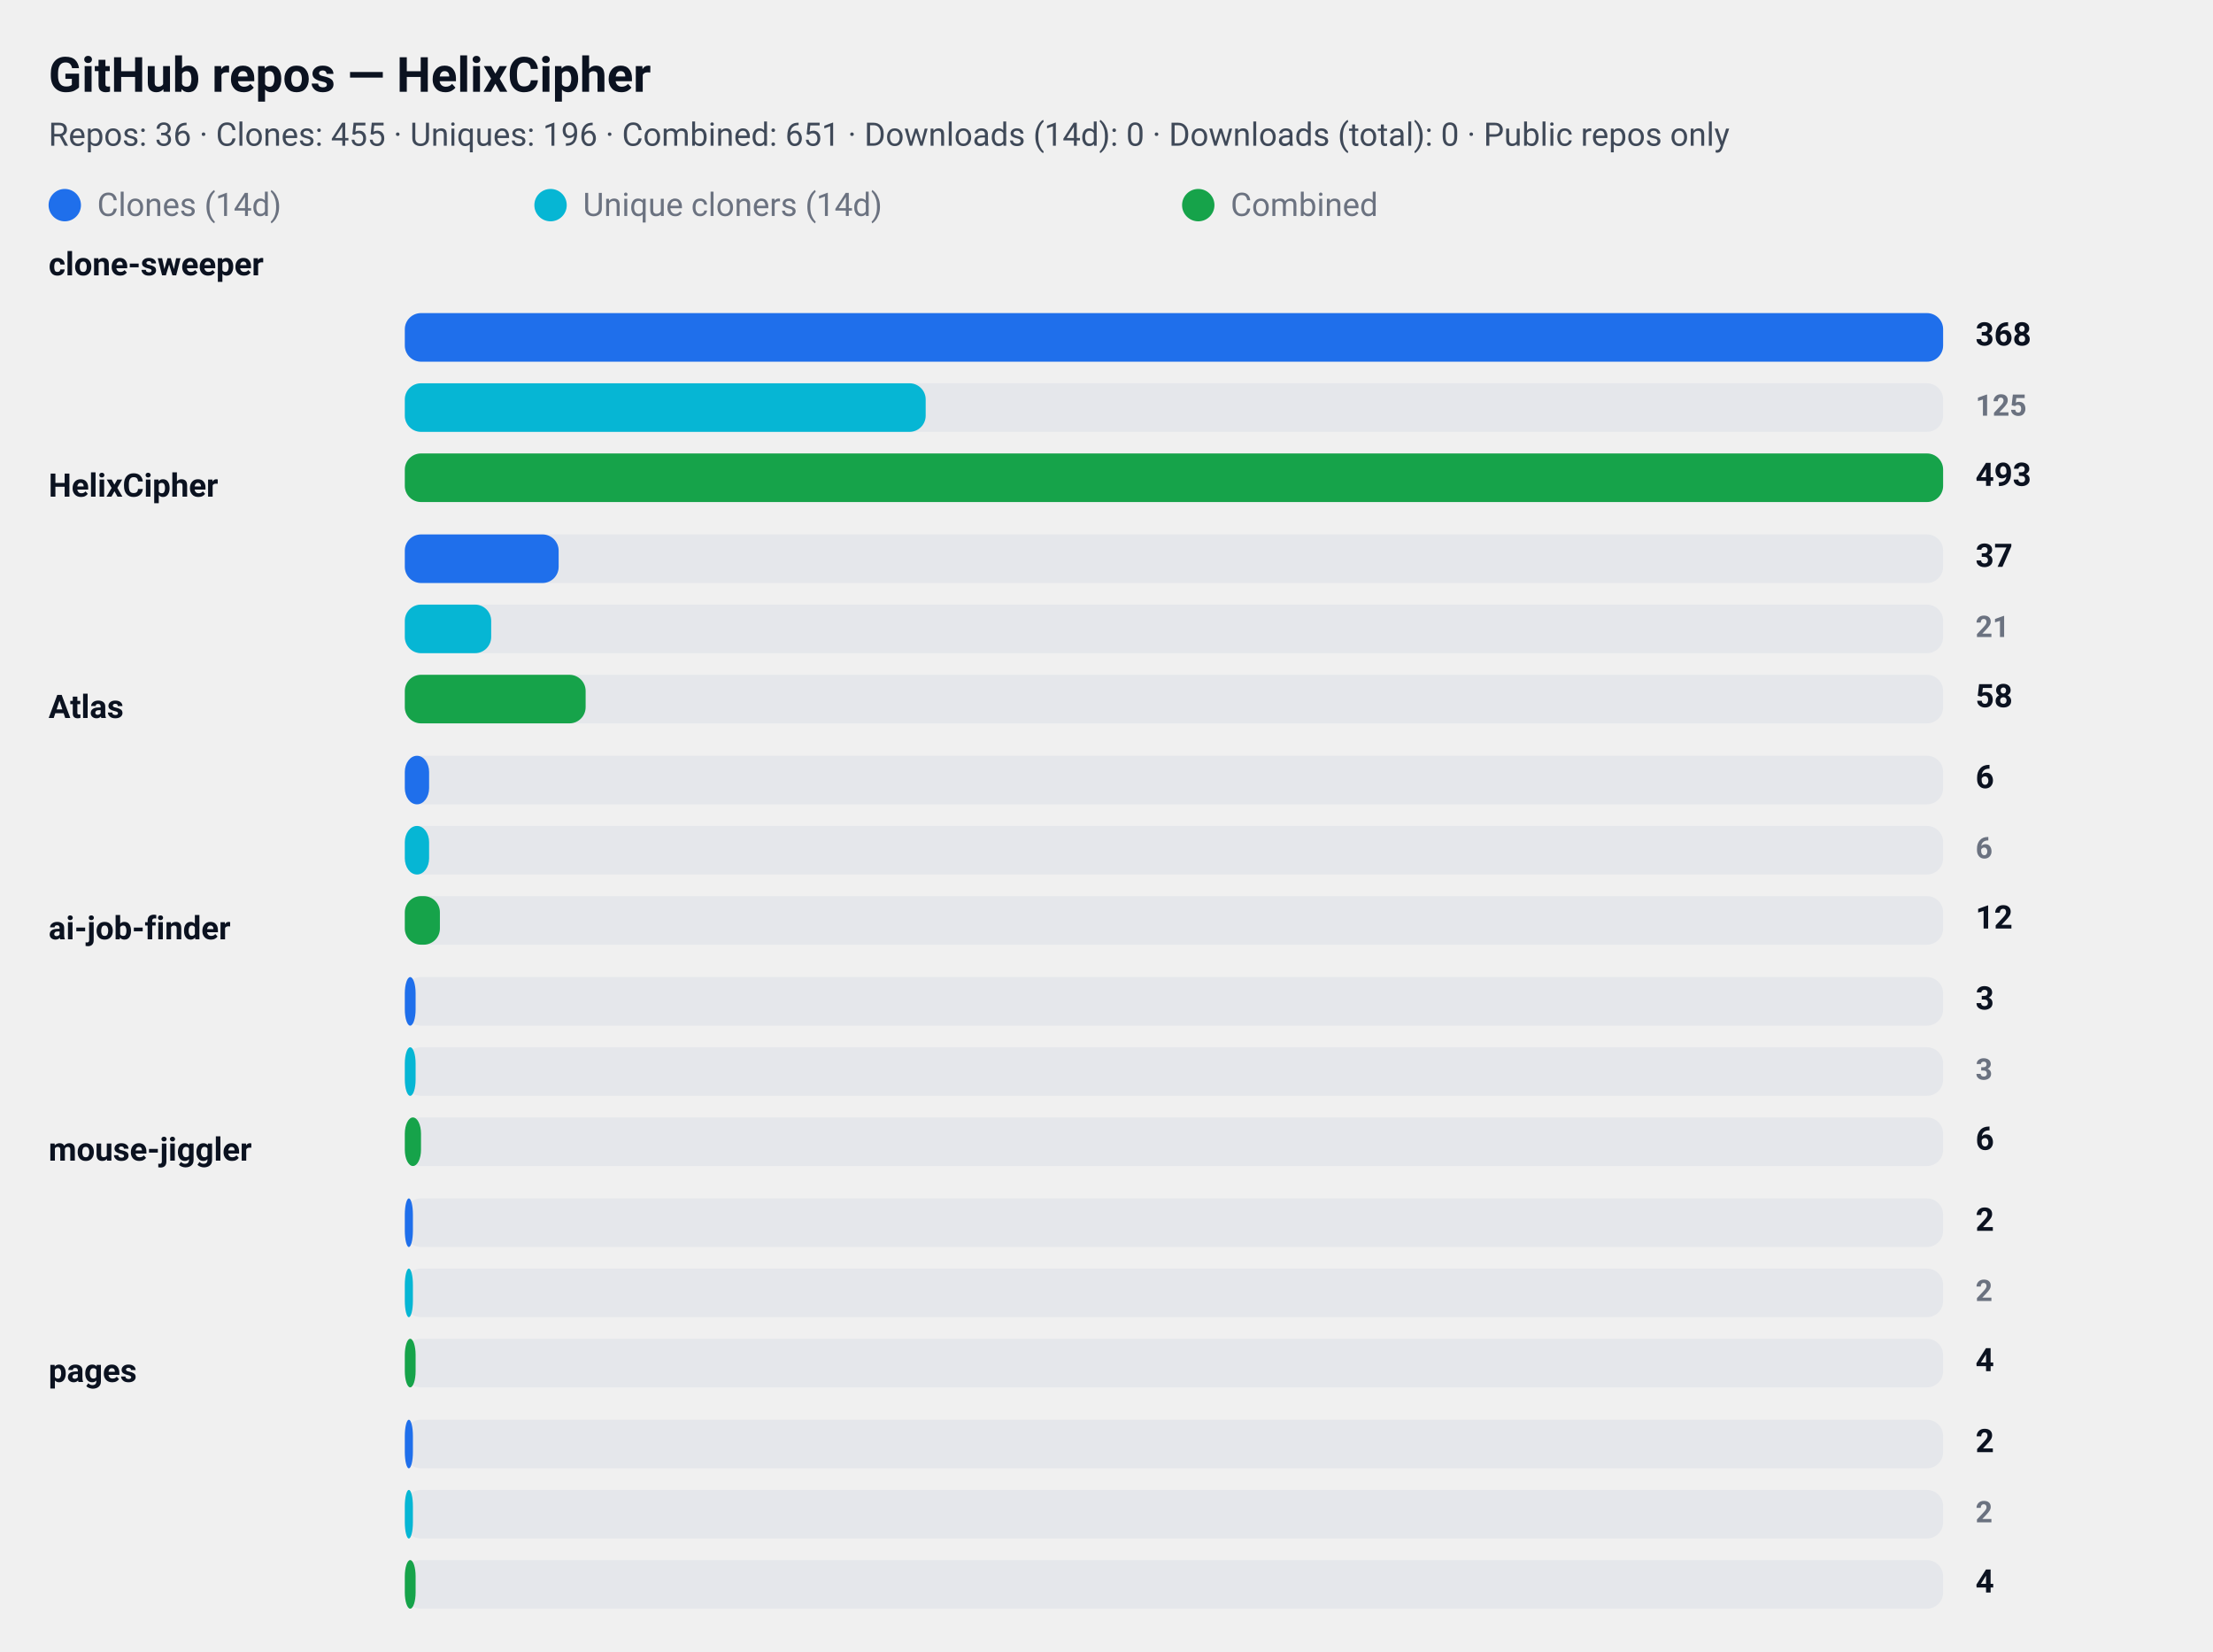
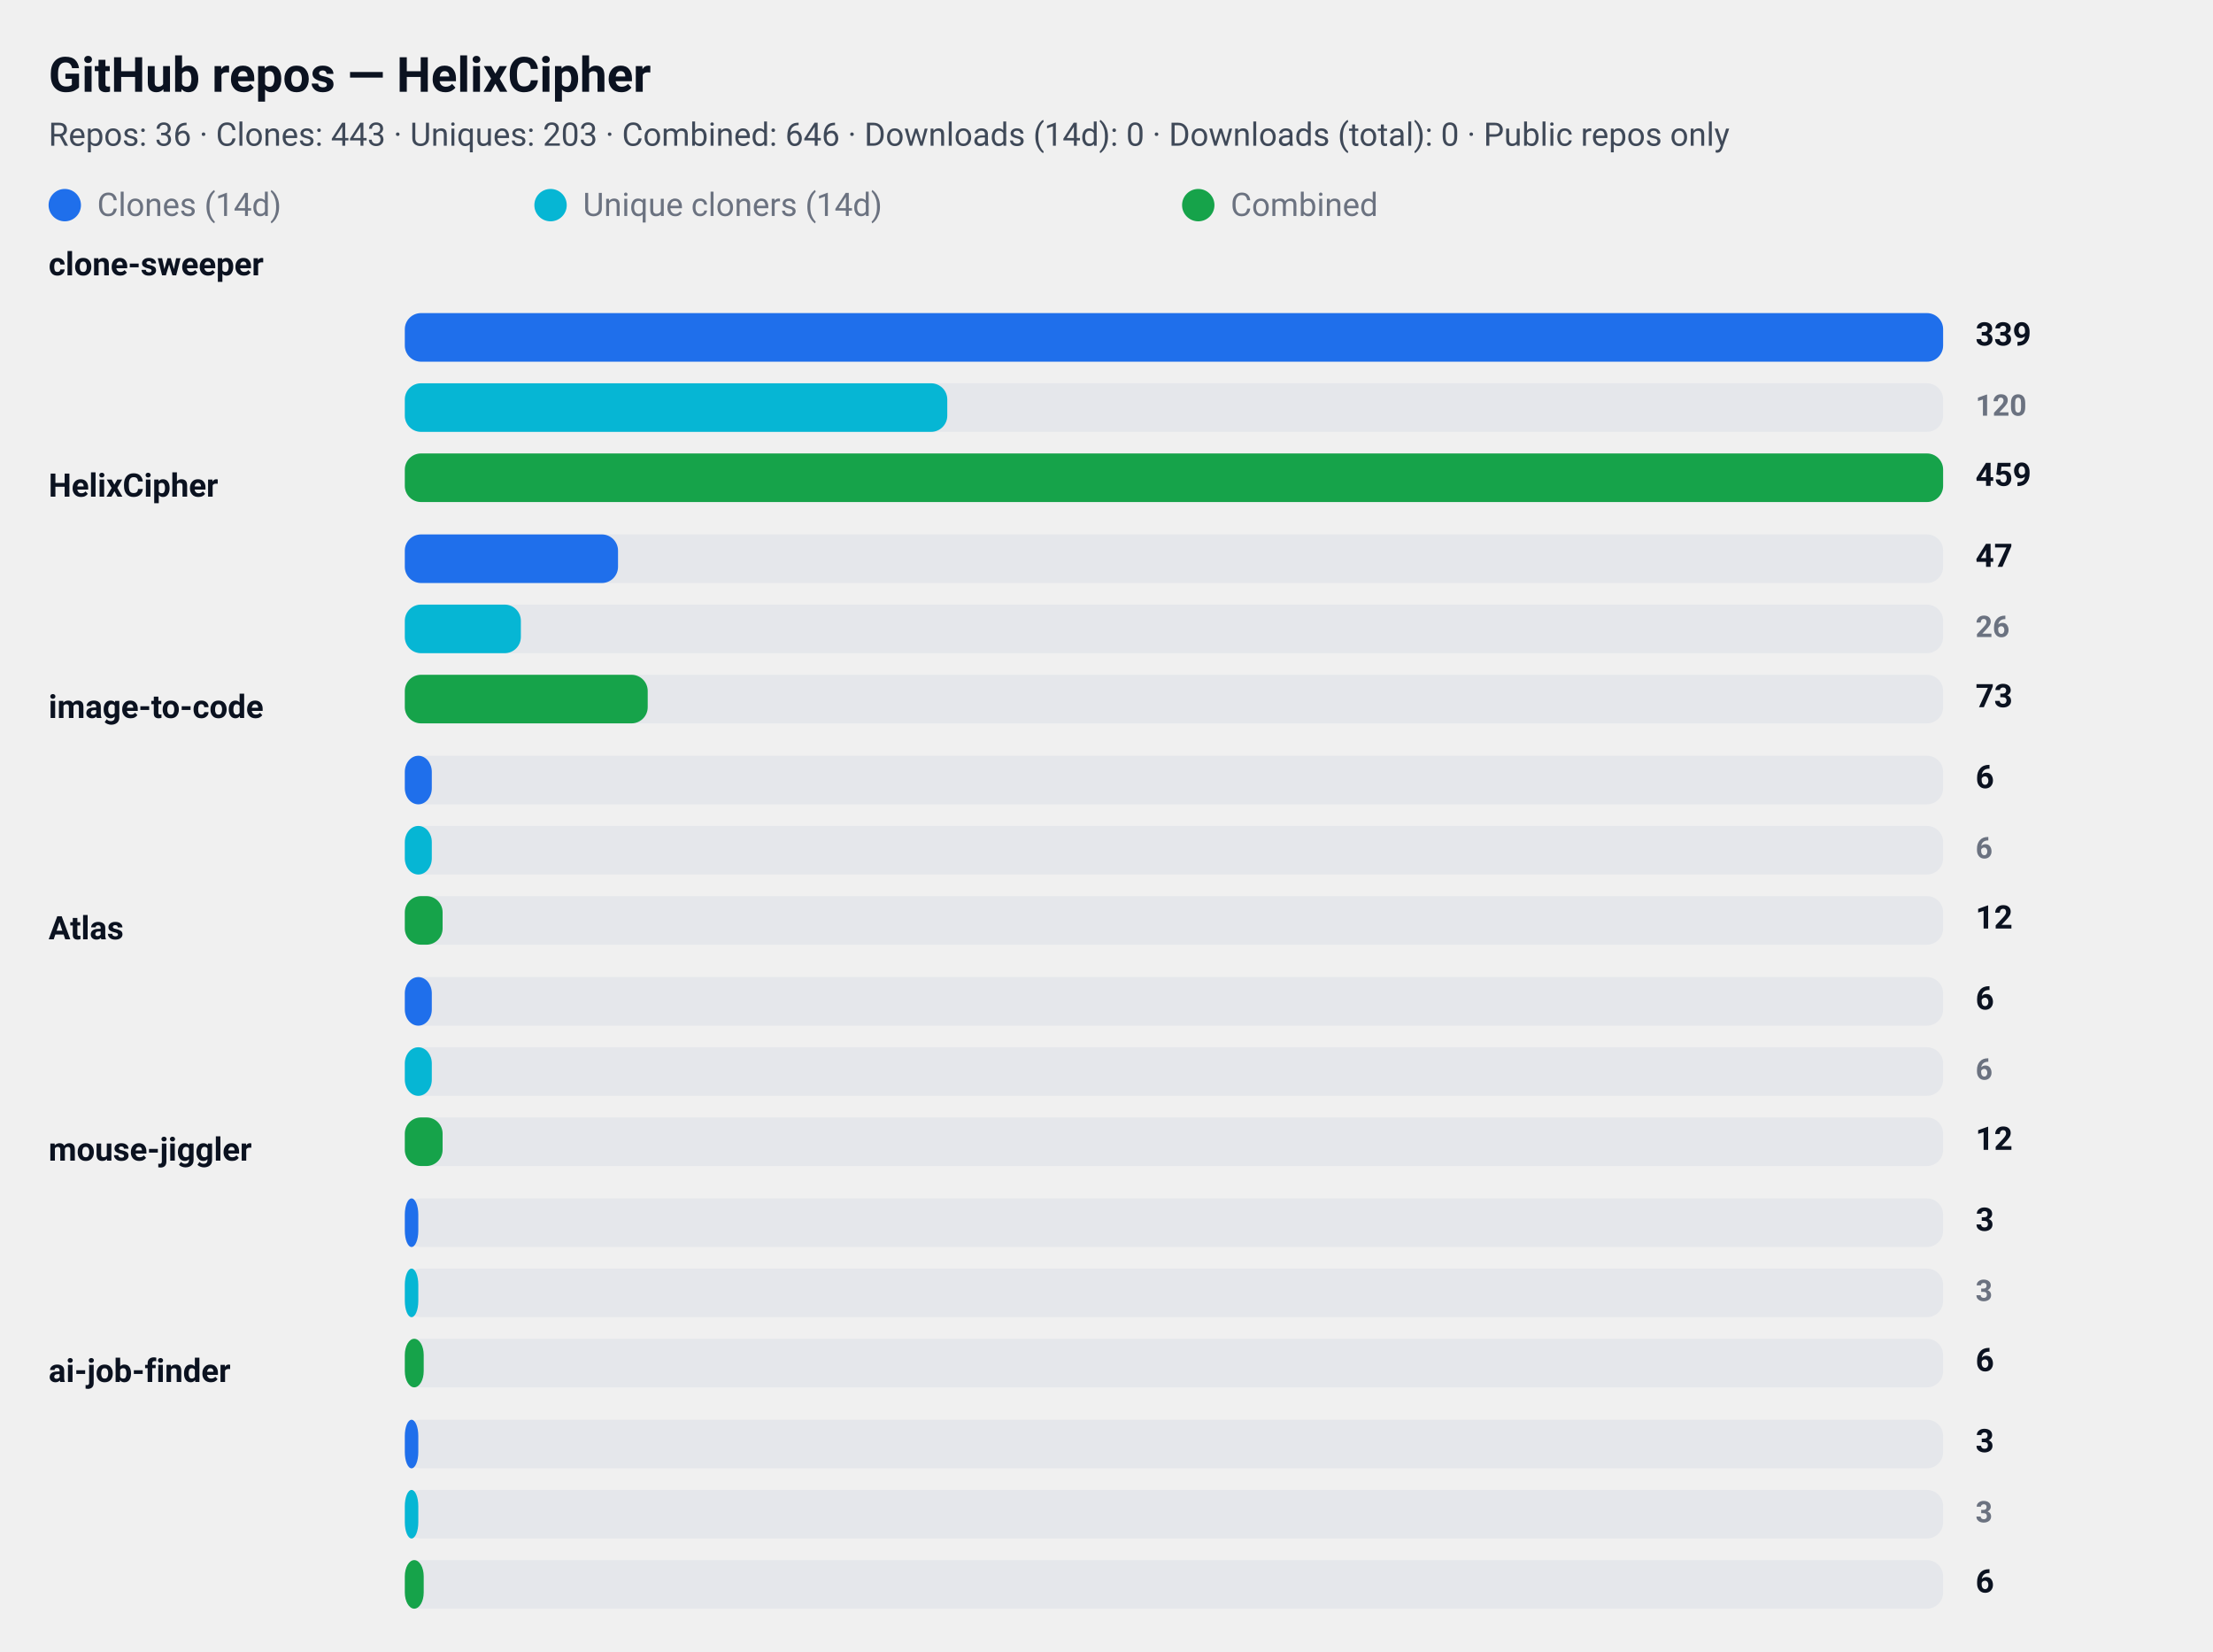
<svg xmlns="http://www.w3.org/2000/svg" width="820" height="612" viewBox="0 0 820 612" role="img" aria-label="GitHub repository clone statistics">
  <style>
  .card  { font-family: "Segoe UI", Roboto, "Helvetica Neue", Arial, sans-serif; }
  .title { font-weight: 700; font-size: 18px; fill: #0b1220; }
  .meta  { font-weight: 400; font-size: 12px; fill: #374151; opacity: 0.95; }
  .label { font-weight: 600; font-size: 12px; fill: #0b1220; }
  .count { font-weight: 700; font-size: 12px; fill: #0b1220; text-anchor: start; }
  .count-small { font-weight: 600; font-size: 11px; fill:#6b7280; text-anchor: start; }
  .muted { font-size:12px; fill:#6b7280; }

  .bar-clone { fill: #1f6feb; rx:6; }
  .bar-uniq  { fill: #06b6d4; rx:6; }
  .bar-comb  { fill: #16a34a; rx:6; }

  .bar-bg { fill: #e5e7eb; rx:6; }
  @media (prefers-color-scheme: dark) {
    .title, .meta, .label, .count, .count-small, .muted { fill: #ffffff; }
    .meta, .count-small { opacity: 0.9; }
  }
</style>
  <rect x="0" y="0" width="820" height="612" rx="12" fill="transparent" />
  <text x="18" y="34" class="title card">GitHub repos — HelixCipher</text>
-   <text x="18" y="54" class="meta card">Repos: 36 · Clones: 455 · Uniques: 196 · Combined: 651 · Downloads (14d): 0 · Downloads (total): 0 · Public repos only</text>
+   <text x="18" y="54" class="meta card">Repos: 36 · Clones: 443 · Uniques: 203 · Combined: 646 · Downloads (14d): 0 · Downloads (total): 0 · Public repos only</text>
  <g id="legend">
    <rect x="18" y="70" width="12" height="12" class="bar-clone" />
    <text x="36" y="80" class="muted card">Clones (14d)</text>
    <rect x="198" y="70" width="12" height="12" class="bar-uniq" />
    <text x="216" y="80" class="muted card">Unique cloners (14d)</text>
    <rect x="438" y="70" width="12" height="12" class="bar-comb" />
    <text x="456" y="80" class="muted card">Combined</text>
  </g>
  <text x="18" y="102" class="label card">clone-sweeper</text>
  <rect x="150" y="116" width="570" height="18" class="bar-bg" />
  <rect x="150" y="116" width="570" height="18" class="bar-clone" />
-   <text x="732" y="128" class="count card">368</text>
+   <text x="732" y="128" class="count card">339</text>
  <rect x="150" y="142" width="570" height="18" class="bar-bg" />
-   <rect x="150" y="142" width="193" height="18" class="bar-uniq" />
-   <text x="732" y="154" class="count-small card">125</text>
+   <rect x="150" y="142" width="201" height="18" class="bar-uniq" />
+   <text x="732" y="154" class="count-small card">120</text>
  <rect x="150" y="168" width="570" height="18" class="bar-bg" />
  <rect x="150" y="168" width="570" height="18" class="bar-comb" />
-   <text x="732" y="180" class="count card">493</text>
+   <text x="732" y="180" class="count card">459</text>
  <text x="18" y="184" class="label card">HelixCipher</text>
  <rect x="150" y="198" width="570" height="18" class="bar-bg" />
-   <rect x="150" y="198" width="57" height="18" class="bar-clone" />
-   <text x="732" y="210" class="count card">37</text>
+   <rect x="150" y="198" width="79" height="18" class="bar-clone" />
+   <text x="732" y="210" class="count card">47</text>
  <rect x="150" y="224" width="570" height="18" class="bar-bg" />
-   <rect x="150" y="224" width="32" height="18" class="bar-uniq" />
-   <text x="732" y="236" class="count-small card">21</text>
+   <rect x="150" y="224" width="43" height="18" class="bar-uniq" />
+   <text x="732" y="236" class="count-small card">26</text>
  <rect x="150" y="250" width="570" height="18" class="bar-bg" />
-   <rect x="150" y="250" width="67" height="18" class="bar-comb" />
-   <text x="732" y="262" class="count card">58</text>
-   <text x="18" y="266" class="label card">Atlas</text>
+   <rect x="150" y="250" width="90" height="18" class="bar-comb" />
+   <text x="732" y="262" class="count card">73</text>
+   <text x="18" y="266" class="label card">image-to-code</text>
  <rect x="150" y="280" width="570" height="18" class="bar-bg" />
-   <rect x="150" y="280" width="9" height="18" class="bar-clone" />
+   <rect x="150" y="280" width="10" height="18" class="bar-clone" />
  <text x="732" y="292" class="count card">6</text>
  <rect x="150" y="306" width="570" height="18" class="bar-bg" />
-   <rect x="150" y="306" width="9" height="18" class="bar-uniq" />
+   <rect x="150" y="306" width="10" height="18" class="bar-uniq" />
  <text x="732" y="318" class="count-small card">6</text>
  <rect x="150" y="332" width="570" height="18" class="bar-bg" />
-   <rect x="150" y="332" width="13" height="18" class="bar-comb" />
+   <rect x="150" y="332" width="14" height="18" class="bar-comb" />
  <text x="732" y="344" class="count card">12</text>
-   <text x="18" y="348" class="label card">ai-job-finder</text>
+   <text x="18" y="348" class="label card">Atlas</text>
  <rect x="150" y="362" width="570" height="18" class="bar-bg" />
-   <rect x="150" y="362" width="4" height="18" class="bar-clone" />
-   <text x="732" y="374" class="count card">3</text>
+   <rect x="150" y="362" width="10" height="18" class="bar-clone" />
+   <text x="732" y="374" class="count card">6</text>
  <rect x="150" y="388" width="570" height="18" class="bar-bg" />
-   <rect x="150" y="388" width="4" height="18" class="bar-uniq" />
-   <text x="732" y="400" class="count-small card">3</text>
+   <rect x="150" y="388" width="10" height="18" class="bar-uniq" />
+   <text x="732" y="400" class="count-small card">6</text>
  <rect x="150" y="414" width="570" height="18" class="bar-bg" />
-   <rect x="150" y="414" width="6" height="18" class="bar-comb" />
-   <text x="732" y="426" class="count card">6</text>
+   <rect x="150" y="414" width="14" height="18" class="bar-comb" />
+   <text x="732" y="426" class="count card">12</text>
  <text x="18" y="430" class="label card">mouse-jiggler</text>
  <rect x="150" y="444" width="570" height="18" class="bar-bg" />
-   <rect x="150" y="444" width="3" height="18" class="bar-clone" />
-   <text x="732" y="456" class="count card">2</text>
+   <rect x="150" y="444" width="5" height="18" class="bar-clone" />
+   <text x="732" y="456" class="count card">3</text>
  <rect x="150" y="470" width="570" height="18" class="bar-bg" />
-   <rect x="150" y="470" width="3" height="18" class="bar-uniq" />
-   <text x="732" y="482" class="count-small card">2</text>
+   <rect x="150" y="470" width="5" height="18" class="bar-uniq" />
+   <text x="732" y="482" class="count-small card">3</text>
  <rect x="150" y="496" width="570" height="18" class="bar-bg" />
-   <rect x="150" y="496" width="4" height="18" class="bar-comb" />
-   <text x="732" y="508" class="count card">4</text>
-   <text x="18" y="512" class="label card">pages</text>
+   <rect x="150" y="496" width="7" height="18" class="bar-comb" />
+   <text x="732" y="508" class="count card">6</text>
+   <text x="18" y="512" class="label card">ai-job-finder</text>
  <rect x="150" y="526" width="570" height="18" class="bar-bg" />
-   <rect x="150" y="526" width="3" height="18" class="bar-clone" />
-   <text x="732" y="538" class="count card">2</text>
+   <rect x="150" y="526" width="5" height="18" class="bar-clone" />
+   <text x="732" y="538" class="count card">3</text>
  <rect x="150" y="552" width="570" height="18" class="bar-bg" />
-   <rect x="150" y="552" width="3" height="18" class="bar-uniq" />
-   <text x="732" y="564" class="count-small card">2</text>
+   <rect x="150" y="552" width="5" height="18" class="bar-uniq" />
+   <text x="732" y="564" class="count-small card">3</text>
  <rect x="150" y="578" width="570" height="18" class="bar-bg" />
-   <rect x="150" y="578" width="4" height="18" class="bar-comb" />
-   <text x="732" y="590" class="count card">4</text>
+   <rect x="150" y="578" width="7" height="18" class="bar-comb" />
+   <text x="732" y="590" class="count card">6</text>
</svg>
